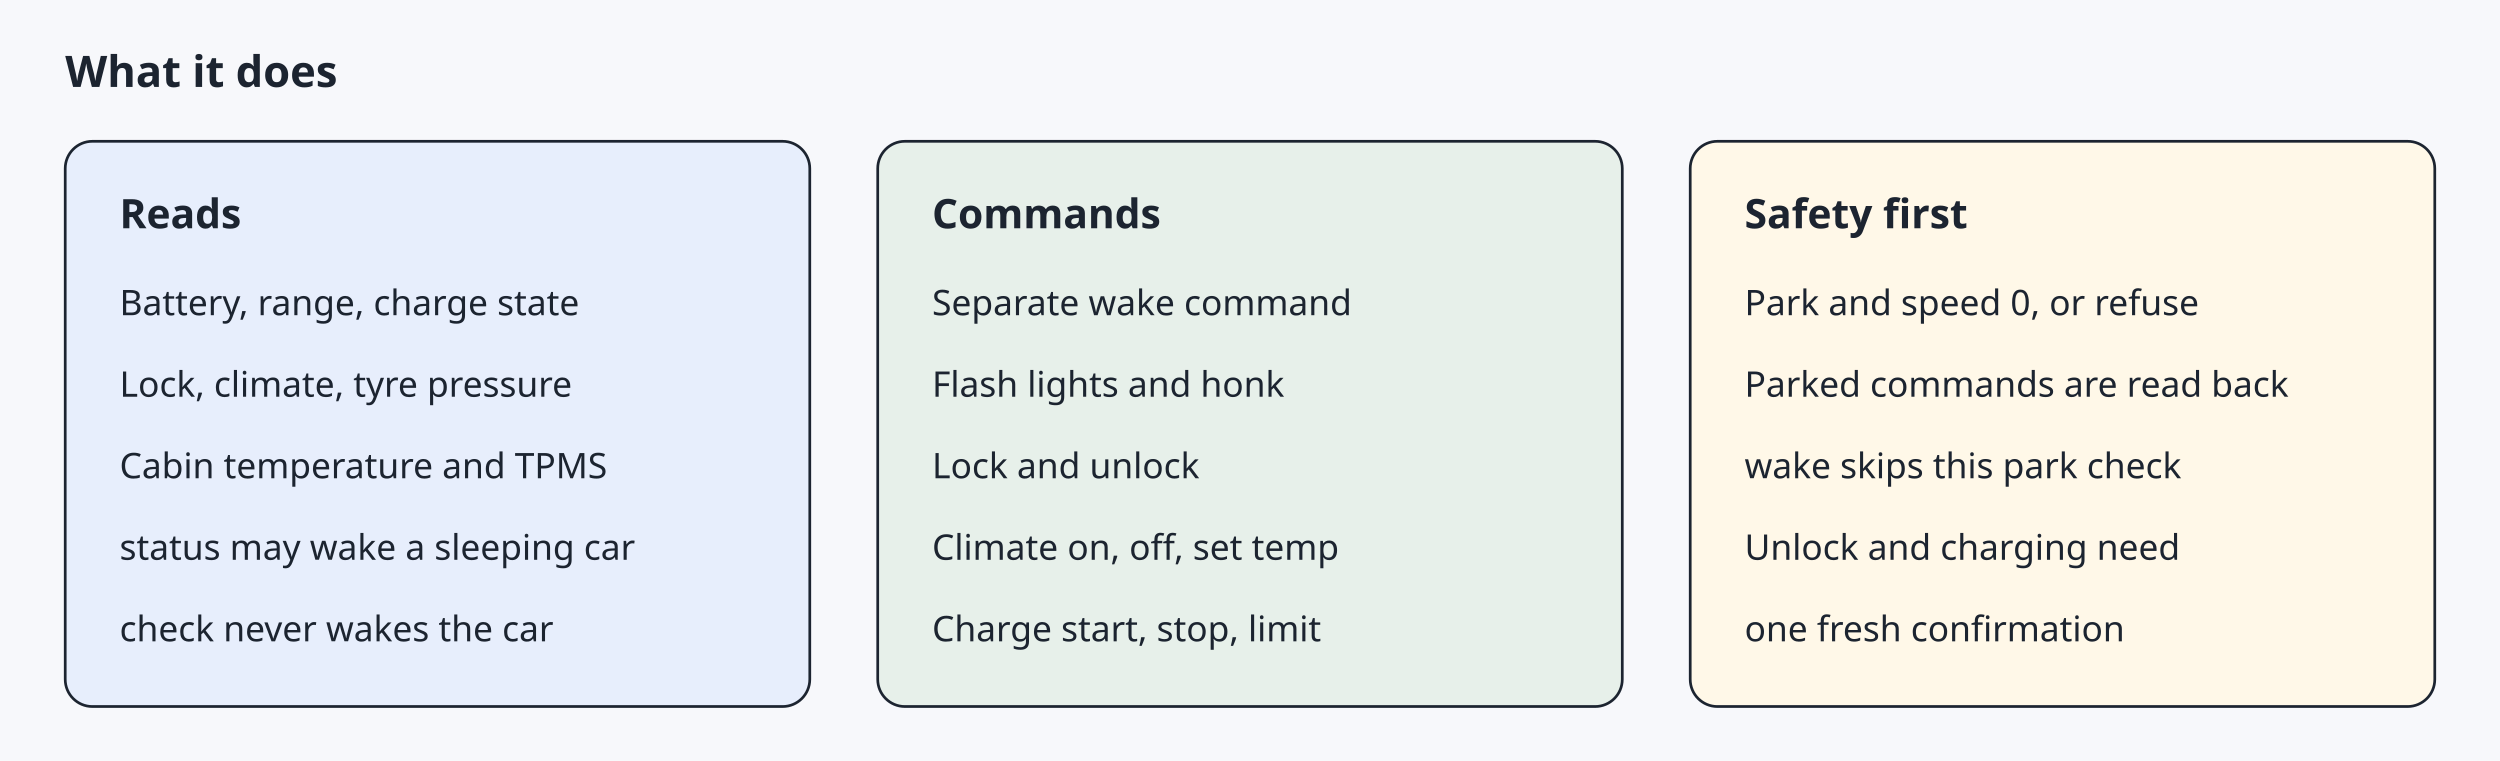
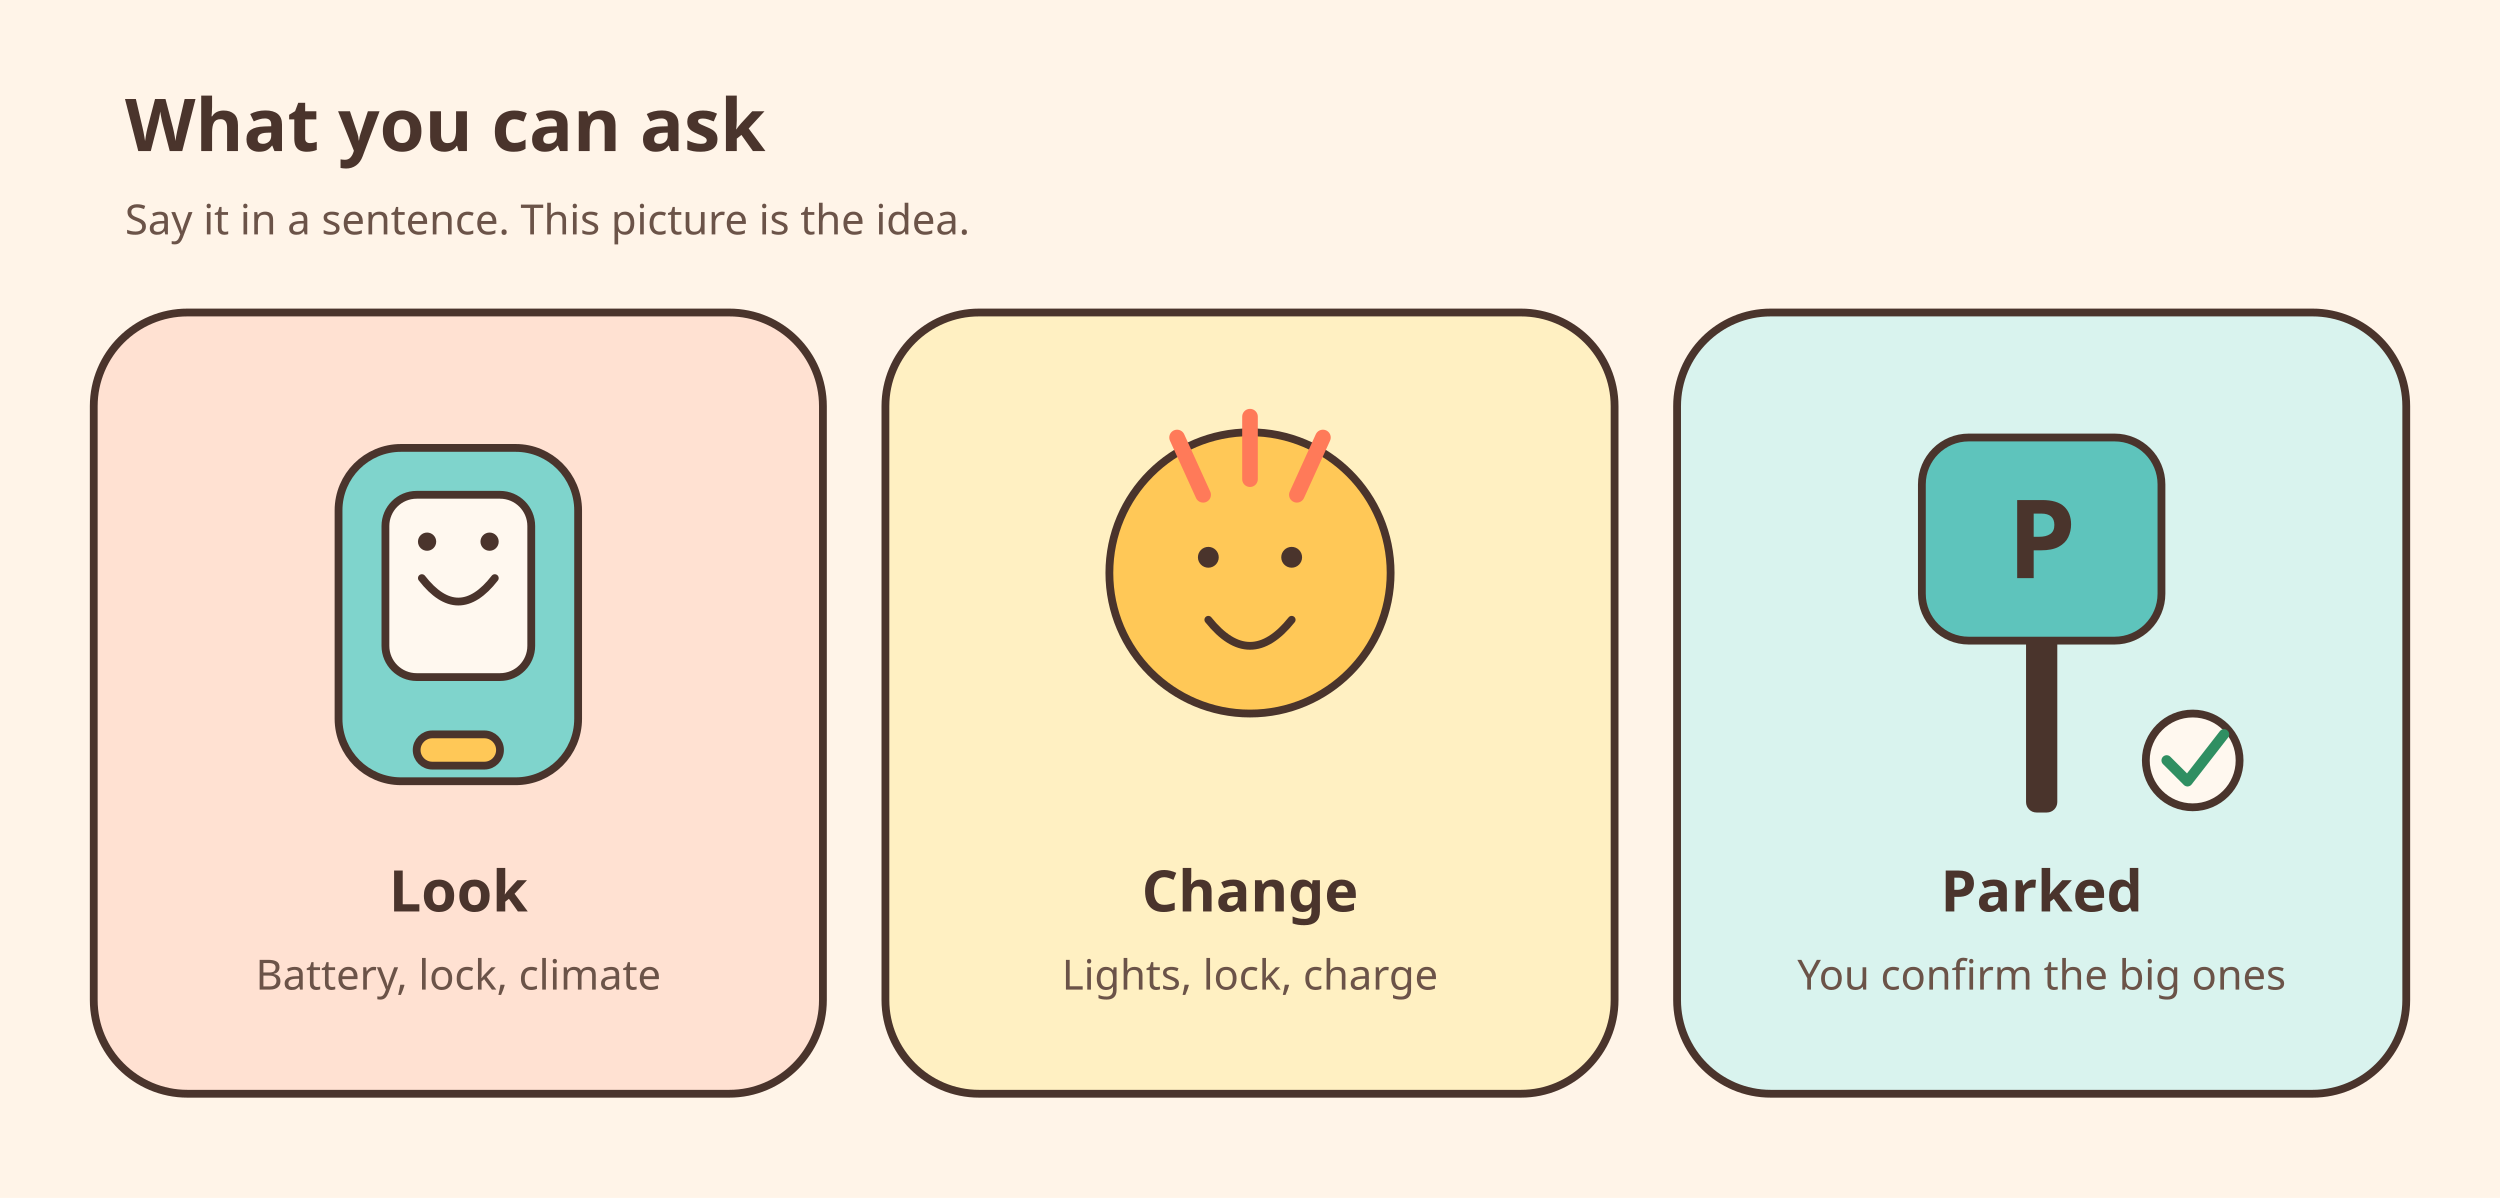
- <svg xmlns="http://www.w3.org/2000/svg" width="920" height="280" viewBox="0 0 920 280" role="img">
-   <rect width="920" height="280" fill="#f7f8fb" />
-   <text x="24" y="32" font-family="sans-serif" font-size="16" font-weight="700" fill="#1c2430">What it does</text>
-   <rect x="24" y="52" width="274" height="208" rx="10" fill="#e7eefc" stroke="#1c2430" />
-   <text x="44" y="84" font-family="sans-serif" font-size="15" font-weight="700" fill="#1c2430">Reads</text>
-   <text x="44" y="116" font-family="sans-serif" font-size="13" fill="#1c2430">Battery, range, charge state</text>
-   <text x="44" y="146" font-family="sans-serif" font-size="13" fill="#1c2430">Lock, climate, tyre pressure</text>
-   <text x="44" y="176" font-family="sans-serif" font-size="13" fill="#1c2430">Cabin temperature and TPMS</text>
-   <text x="44" y="206" font-family="sans-serif" font-size="13" fill="#1c2430">status may wake a sleeping car</text>
-   <text x="44" y="236" font-family="sans-serif" font-size="13" fill="#1c2430">check never wakes the car</text>
-   <rect x="323" y="52" width="274" height="208" rx="10" fill="#e7f0ea" stroke="#1c2430" />
-   <text x="343" y="84" font-family="sans-serif" font-size="15" font-weight="700" fill="#1c2430">Commands</text>
-   <text x="343" y="116" font-family="sans-serif" font-size="13" fill="#1c2430">Separate wake command</text>
-   <text x="343" y="146" font-family="sans-serif" font-size="13" fill="#1c2430">Flash lights and honk</text>
-   <text x="343" y="176" font-family="sans-serif" font-size="13" fill="#1c2430">Lock and unlock</text>
-   <text x="343" y="206" font-family="sans-serif" font-size="13" fill="#1c2430">Climate on, off, set temp</text>
-   <text x="343" y="236" font-family="sans-serif" font-size="13" fill="#1c2430">Charge start, stop, limit</text>
-   <rect x="622" y="52" width="274" height="208" rx="10" fill="#fff8e8" stroke="#1c2430" />
-   <text x="642" y="84" font-family="sans-serif" font-size="15" font-weight="700" fill="#1c2430">Safety first</text>
-   <text x="642" y="116" font-family="sans-serif" font-size="13" fill="#1c2430">Park and speed 0, or refuse</text>
-   <text x="642" y="146" font-family="sans-serif" font-size="13" fill="#1c2430">Parked commands are read back</text>
-   <text x="642" y="176" font-family="sans-serif" font-size="13" fill="#1c2430">wake skips this park check</text>
-   <text x="642" y="206" font-family="sans-serif" font-size="13" fill="#1c2430">Unlock and charging need</text>
-   <text x="642" y="236" font-family="sans-serif" font-size="13" fill="#1c2430">one fresh confirmation</text>
+ <svg xmlns="http://www.w3.org/2000/svg" width="960" height="460" viewBox="0 0 960 460" role="img">
+   <rect width="960" height="460" fill="#fff4e8" />
+   <text x="48" y="58" font-family="Segoe UI, Trebuchet MS, sans-serif" font-size="28" font-weight="700" fill="#4a342c">What you can ask</text>
+   <text x="48" y="90" font-family="Segoe UI, Trebuchet MS, sans-serif" font-size="16" fill="#6b5348">Say it in a sentence. This picture is the idea.</text>
+   <rect x="36" y="120" width="280" height="300" rx="36" fill="#ffe1d2" stroke="#4a342c" stroke-width="3" />
+   <g transform="translate(176,230)">
+     <rect x="-46" y="-58" width="92" height="128" rx="24" fill="#7fd4cc" stroke="#4a342c" stroke-width="3" />
+     <rect x="-28" y="-40" width="56" height="70" rx="12" fill="#fff8ef" stroke="#4a342c" stroke-width="3" />
+     <path d="M-14,-8 Q0,10 14,-8" fill="none" stroke="#4a342c" stroke-width="3" stroke-linecap="round" />
+     <circle cx="-12" cy="-22" r="3.5" fill="#4a342c" />
+     <circle cx="12" cy="-22" r="3.5" fill="#4a342c" />
+     <rect x="-16" y="52" width="32" height="12" rx="6" fill="#ffc857" stroke="#4a342c" stroke-width="3" />
+   </g>
+   <text x="176" y="350" text-anchor="middle" font-family="Segoe UI, Trebuchet MS, sans-serif" font-size="22" font-weight="700" fill="#4a342c">Look</text>
+   <text x="176" y="380" text-anchor="middle" font-family="Segoe UI, Trebuchet MS, sans-serif" font-size="16" fill="#6b5348">Battery, lock, climate</text>
+   <rect x="340" y="120" width="280" height="300" rx="36" fill="#fff0c2" stroke="#4a342c" stroke-width="3" />
+   <g transform="translate(480,230)">
+     <circle cx="0" cy="-10" r="54" fill="#ffc857" stroke="#4a342c" stroke-width="3" />
+     <path d="M-16,8 Q0,28 16,8" fill="none" stroke="#4a342c" stroke-width="3" stroke-linecap="round" />
+     <circle cx="-16" cy="-16" r="4" fill="#4a342c" />
+     <circle cx="16" cy="-16" r="4" fill="#4a342c" />
+     <path d="M-28,-62 L-18,-40" stroke="#ff7a59" stroke-width="6" stroke-linecap="round" />
+     <path d="M0,-70 L0,-46" stroke="#ff7a59" stroke-width="6" stroke-linecap="round" />
+     <path d="M28,-62 L18,-40" stroke="#ff7a59" stroke-width="6" stroke-linecap="round" />
+   </g>
+   <text x="480" y="350" text-anchor="middle" font-family="Segoe UI, Trebuchet MS, sans-serif" font-size="22" font-weight="700" fill="#4a342c">Change</text>
+   <text x="480" y="380" text-anchor="middle" font-family="Segoe UI, Trebuchet MS, sans-serif" font-size="16" fill="#6b5348">Lights, lock, charge</text>
+   <rect x="644" y="120" width="280" height="300" rx="36" fill="#d9f3ee" stroke="#4a342c" stroke-width="3" />
+   <g transform="translate(784,214)">
+     <rect x="-6" y="20" width="12" height="78" rx="4" fill="#4a342c" />
+     <rect x="-46" y="-46" width="92" height="78" rx="18" fill="#5ec4bc" stroke="#4a342c" stroke-width="3" />
+     <text x="0" y="8" text-anchor="middle" font-family="Segoe UI, Trebuchet MS, sans-serif" font-size="42" font-weight="700" fill="#4a342c">P</text>
+     <circle cx="58" cy="78" r="18" fill="#fff8ef" stroke="#4a342c" stroke-width="3" />
+     <path d="M48,78 L56,86 L70,68" fill="none" stroke="#2f8f62" stroke-width="4" stroke-linecap="round" stroke-linejoin="round" />
+   </g>
+   <text x="784" y="350" text-anchor="middle" font-family="Segoe UI, Trebuchet MS, sans-serif" font-size="22" font-weight="700" fill="#4a342c">Parked</text>
+   <text x="784" y="380" text-anchor="middle" font-family="Segoe UI, Trebuchet MS, sans-serif" font-size="16" fill="#6b5348">You confirm the big ones</text>
</svg>
